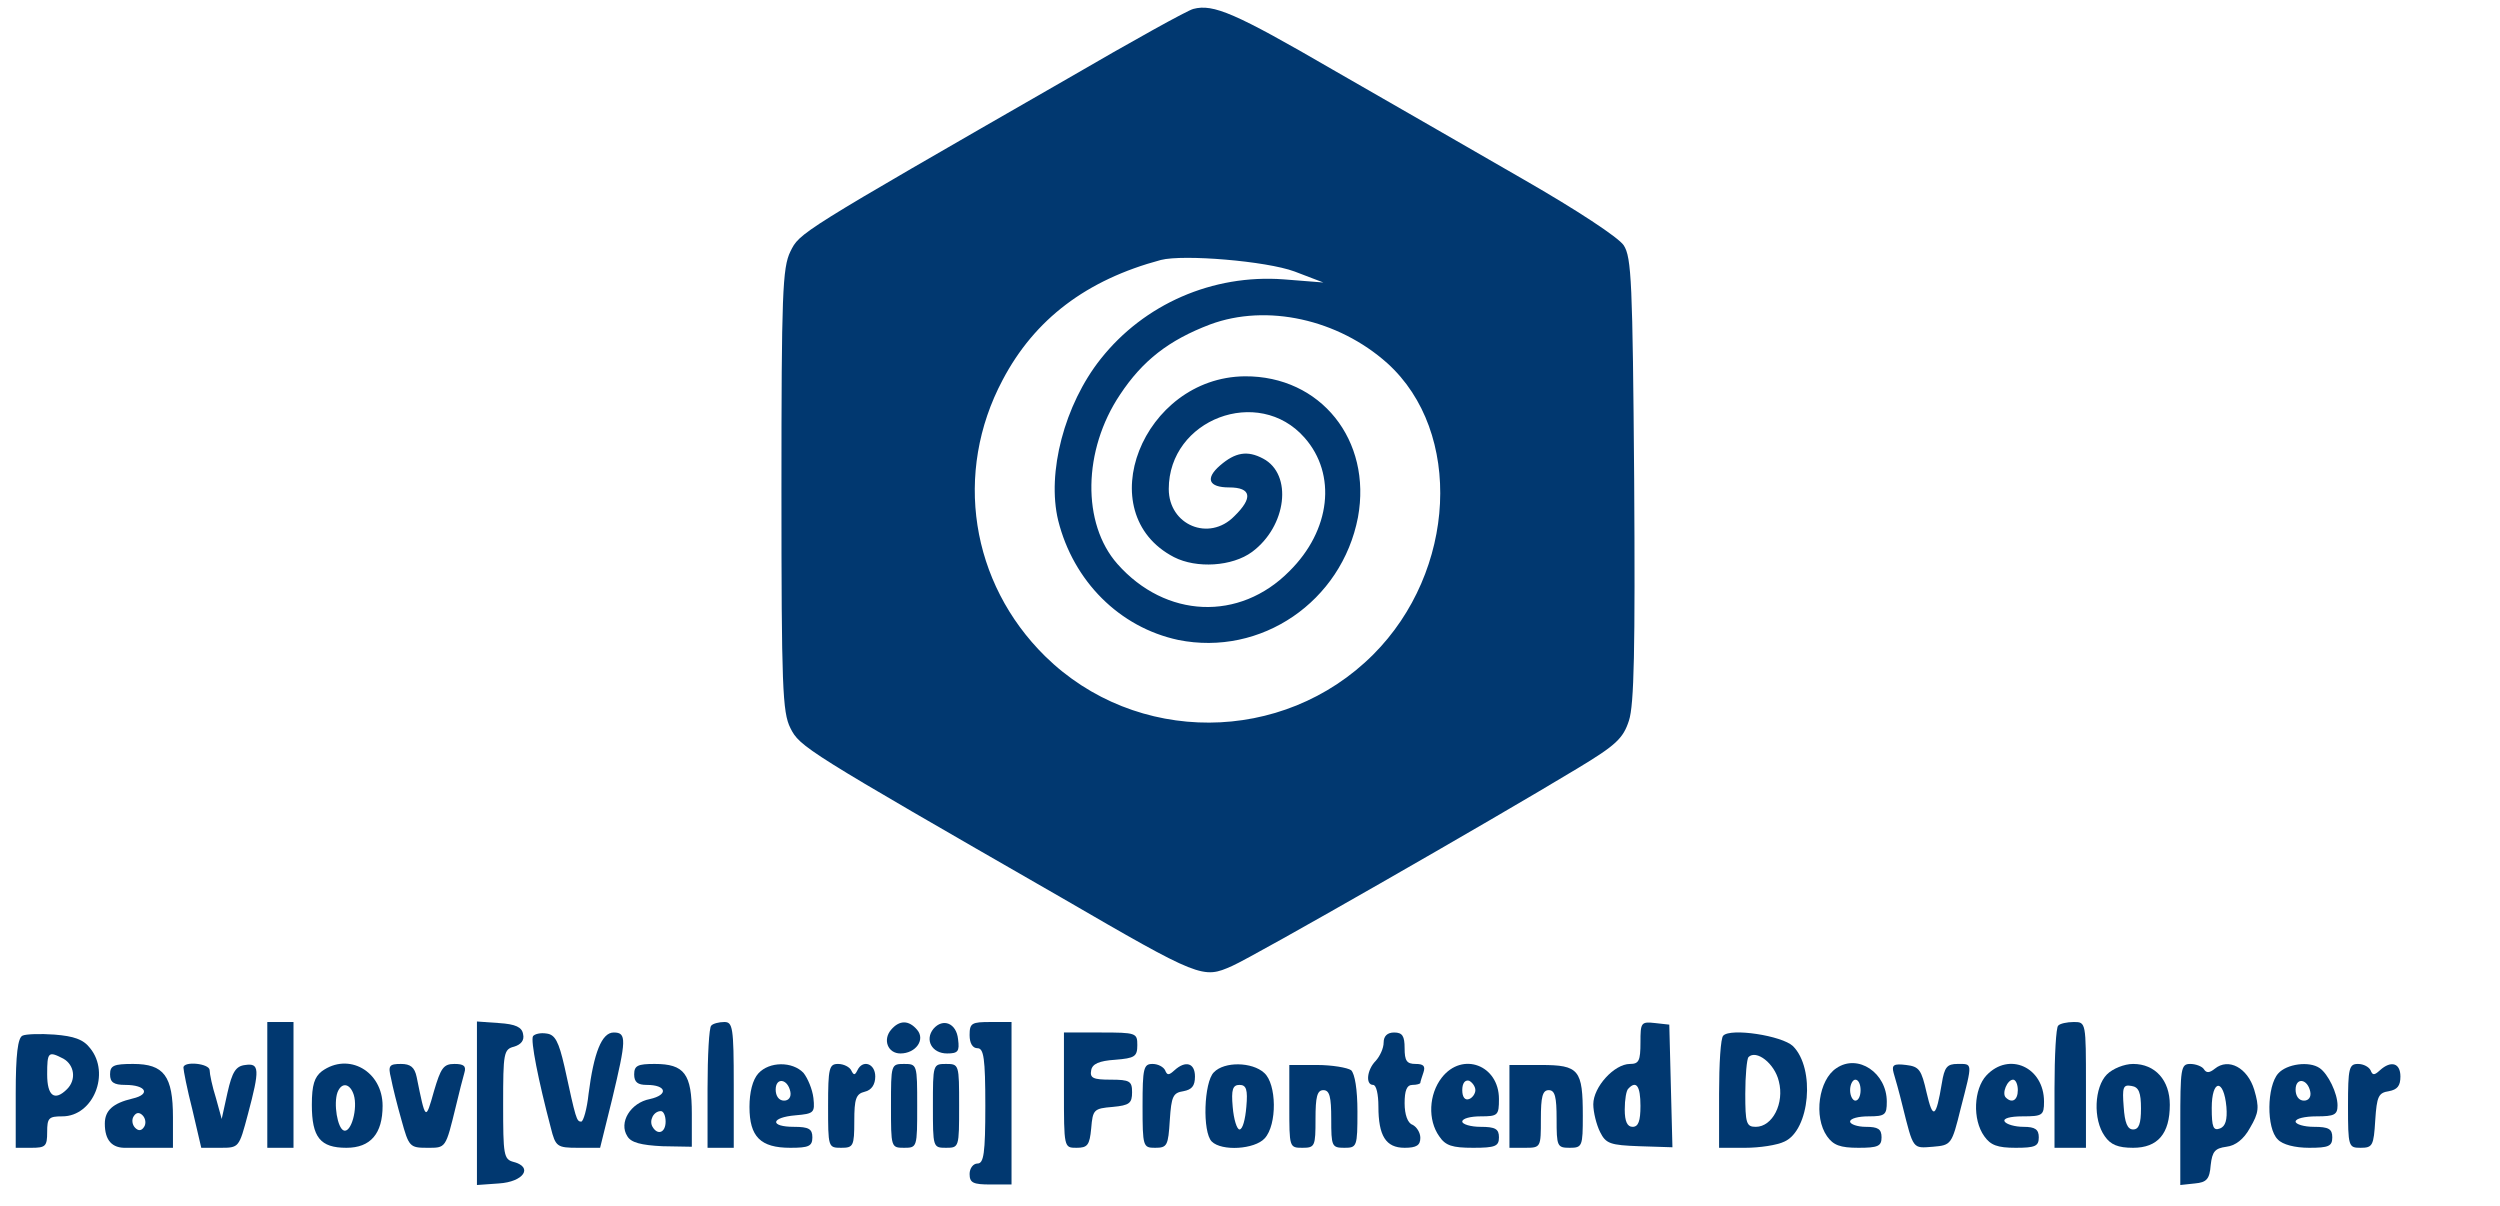
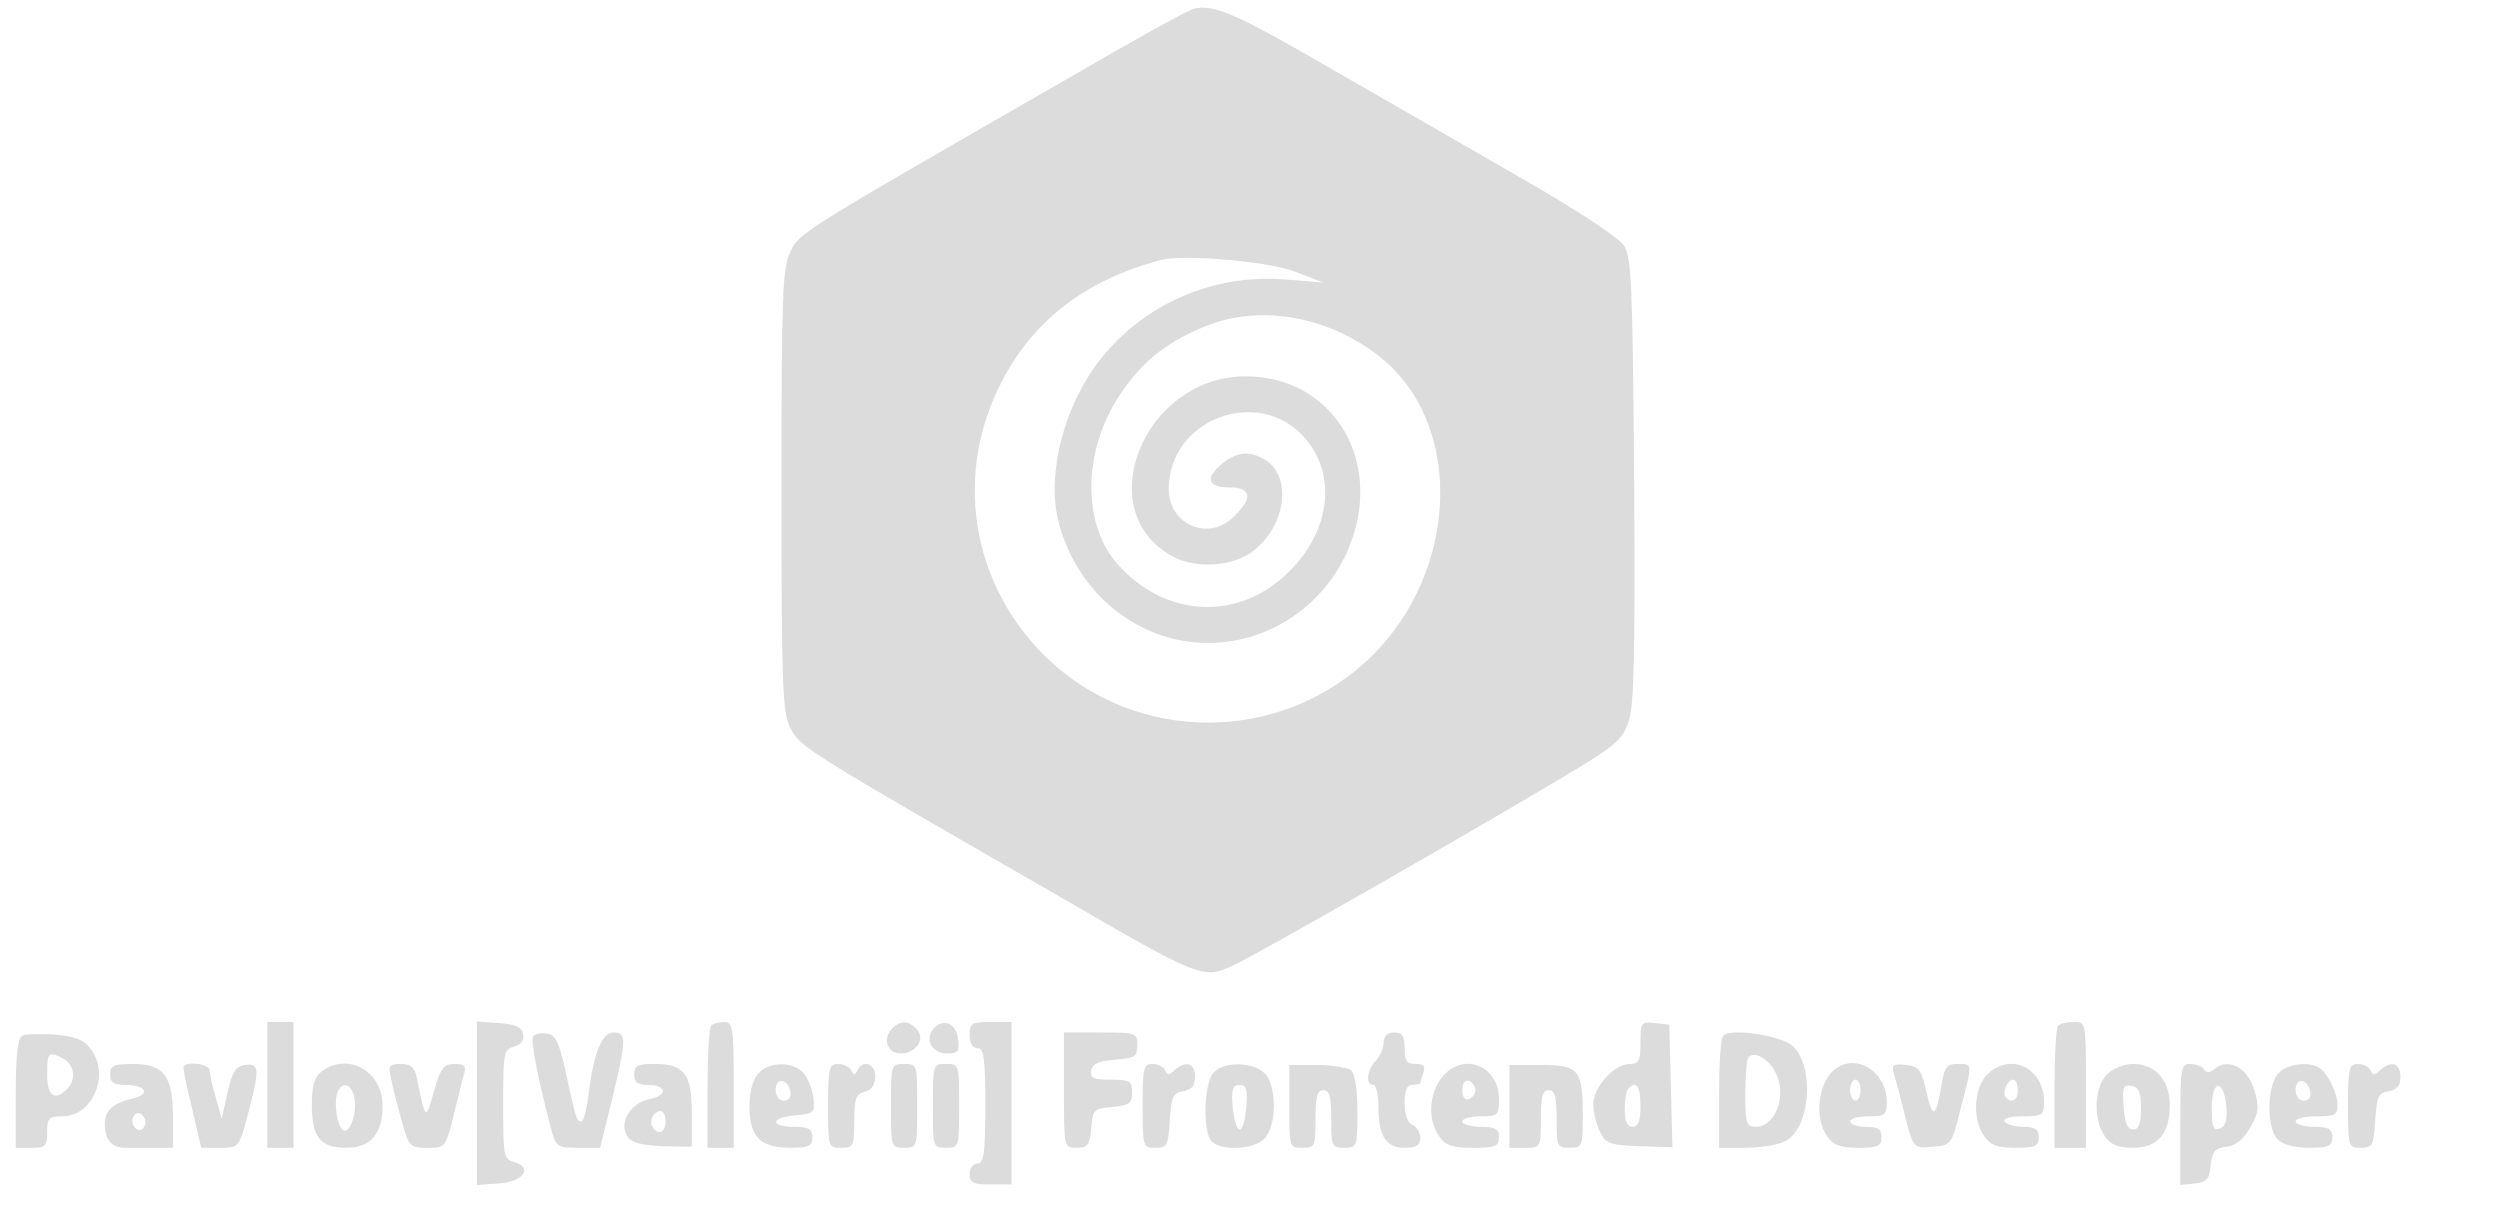
<svg xmlns="http://www.w3.org/2000/svg" version="1.0" width="477pt" height="230pt" viewBox="0 0 477 230" preserveAspectRatio="xMidYMid meet">
-   <g transform="translate(0,230) scale(0.1,-0.1)" fill="#013870" stroke="none">
+   <g transform="translate(0,230) scale(0.1,-0.1)" fill="#DCDCDC" stroke="none">
    <path d="M2277 2283 c-10 -2 -118 -62 -240 -133 -517 -297 -511 -294 -529 -330 -15 -31 -17 -80 -17 -455 0 -376 2 -424 17 -454 18 -36 27 -42 516 -323 267 -155 271 -156 327 -131 43 19 492 276 659 377 73 44 87 57 98 91 10 30 12 137 10 460 -3 377 -5 424 -20 447 -10 15 -89 67 -190 125 -95 55 -259 149 -365 210 -186 108 -228 126 -266 116z m193 -501 l55 -21 -76 6 c-135 10 -266 -47 -349 -152 -69 -87 -103 -217 -81 -308 29 -116 117 -204 229 -228 158 -32 312 73 343 234 27 147 -71 270 -216 269 -195 -2 -297 -261 -135 -345 43 -22 111 -18 149 10 66 49 78 148 21 178 -30 16 -53 12 -82 -13 -29 -25 -22 -42 17 -42 43 0 46 -20 10 -55 -48 -49 -125 -17 -125 52 0 133 171 198 259 98 62 -70 50 -177 -29 -255 -95 -96 -236 -90 -328 14 -68 77 -66 217 5 323 43 65 93 104 172 134 108 40 244 10 338 -74 145 -131 132 -397 -27 -556 -172 -172 -453 -173 -626 -3 -142 140 -175 350 -81 527 61 116 160 191 302 229 43 11 201 -2 255 -22z" />
    <path d="M510 230 l0 -120 25 0 25 0 0 120 0 120 -25 0 -25 0 0 -120z" />
    <path d="M910 195 l0 -156 42 3 c47 3 66 31 28 41 -19 5 -20 13 -20 110 0 98 1 105 21 110 13 4 20 12 17 24 -2 13 -14 19 -46 21 l-42 3 0 -156z" />
    <path d="M1357 343 c-4 -3 -7 -57 -7 -120 l0 -113 25 0 25 0 0 120 c0 110 -2 120 -18 120 -10 0 -22 -3 -25 -7z" />
    <path d="M1700 335 c-16 -19 -6 -45 18 -45 29 0 48 26 32 45 -16 19 -34 19 -50 0z" />
    <path d="M1781 337 c-17 -21 -3 -47 26 -47 21 0 24 4 21 27 -3 31 -29 41 -47 20z" />
    <path d="M1850 325 c0 -16 6 -25 15 -25 12 0 15 -19 15 -110 0 -91 -3 -110 -15 -110 -8 0 -15 -9 -15 -20 0 -17 7 -20 40 -20 l40 0 0 155 0 155 -40 0 c-36 0 -40 -2 -40 -25z" />
    <path d="M3130 311 c0 -35 -3 -41 -20 -41 -30 0 -70 -44 -70 -77 0 -15 6 -39 13 -53 11 -22 19 -25 75 -27 l63 -2 -3 117 -3 117 -27 3 c-27 3 -28 1 -28 -37z m0 -121 c0 -29 -4 -40 -15 -40 -10 0 -15 10 -15 33 0 19 3 37 7 40 15 16 23 5 23 -33z" />
    <path d="M3927 343 c-4 -3 -7 -57 -7 -120 l0 -113 30 0 30 0 0 120 c0 119 0 120 -23 120 -13 0 -27 -3 -30 -7z" />
    <path d="M43 324 c-9 -4 -13 -36 -13 -110 l0 -104 30 0 c27 0 30 3 30 30 0 27 3 30 29 30 59 0 92 82 53 130 -13 17 -31 23 -68 26 -27 2 -55 1 -61 -2z m78 -44 c21 -12 25 -40 7 -58 -24 -24 -38 -13 -38 28 0 43 2 45 31 30z" />
    <path d="M1017 323 c-5 -8 10 -84 34 -175 9 -36 12 -38 52 -38 l42 0 23 93 c27 113 28 127 3 127 -23 0 -38 -39 -48 -117 -3 -29 -10 -53 -14 -53 -9 0 -10 4 -32 105 -11 48 -18 61 -34 63 -12 2 -23 -1 -26 -5z" />
    <path d="M2030 220 c0 -110 0 -110 24 -110 21 0 25 5 28 37 3 36 5 38 41 41 32 3 37 7 37 28 0 21 -4 24 -41 24 -33 0 -40 3 -37 18 2 12 15 18 46 20 37 3 42 6 42 28 0 23 -2 24 -70 24 l-70 0 0 -110z" />
    <path d="M2640 311 c0 -11 -7 -26 -15 -35 -17 -17 -20 -46 -5 -46 6 0 10 -18 10 -41 0 -56 14 -79 50 -79 23 0 30 5 30 19 0 10 -7 21 -15 25 -9 3 -15 19 -15 41 0 24 4 35 15 35 8 0 15 2 15 4 0 2 3 11 6 20 4 12 0 16 -15 16 -17 0 -21 6 -21 30 0 23 -4 30 -20 30 -13 0 -20 -7 -20 -19z" />
    <path d="M3288 324 c-5 -4 -8 -54 -8 -111 l0 -103 50 0 c27 0 61 5 75 12 48 22 59 139 16 182 -21 20 -119 35 -133 20z m106 -87 c11 -42 -12 -87 -44 -87 -18 0 -20 7 -20 63 0 35 3 66 6 70 15 15 50 -12 58 -46z" />
    <path d="M210 250 c0 -15 7 -20 29 -20 40 0 49 -18 14 -26 -38 -9 -53 -23 -53 -48 0 -32 14 -47 41 -46 13 0 39 0 57 0 l32 0 0 58 c0 79 -17 102 -76 102 -37 0 -44 -3 -44 -20z m65 -100 c-5 -8 -11 -8 -17 -2 -6 6 -7 16 -3 22 5 8 11 8 17 2 6 -6 7 -16 3 -22z" />
    <path d="M350 263 c0 -5 7 -41 17 -80 l17 -73 36 0 c36 0 36 0 53 64 23 86 22 98 -5 94 -18 -2 -25 -13 -34 -53 l-11 -50 -11 40 c-7 22 -12 46 -12 53 0 13 -50 18 -50 5z" />
    <path d="M614 256 c-14 -11 -19 -26 -19 -64 0 -62 16 -82 66 -82 46 0 69 27 69 80 0 66 -65 103 -116 66z m61 -45 c8 -26 -5 -73 -19 -68 -12 4 -20 51 -12 73 8 20 24 17 31 -5z" />
    <path d="M746 243 c3 -16 12 -52 20 -80 14 -51 16 -53 49 -53 36 0 35 -2 55 80 6 25 13 53 16 63 4 13 -1 17 -19 17 -21 0 -26 -8 -39 -52 -16 -57 -16 -57 -33 27 -4 19 -12 25 -30 25 -22 0 -25 -3 -19 -27z" />
    <path d="M1210 250 c0 -15 7 -20 24 -20 38 0 42 -19 6 -27 -37 -7 -60 -45 -43 -71 7 -12 26 -17 67 -19 l56 -1 0 63 c0 76 -14 95 -71 95 -32 0 -39 -3 -39 -20z m60 -90 c0 -21 -15 -27 -25 -10 -7 12 2 30 16 30 5 0 9 -9 9 -20z" />
    <path d="M1447 252 c-11 -12 -17 -36 -17 -64 0 -57 21 -78 78 -78 35 0 42 3 42 20 0 16 -7 20 -35 20 -47 0 -45 18 3 22 35 3 37 5 34 33 -2 17 -11 38 -19 48 -21 22 -65 22 -86 -1z m61 -35 c2 -10 -3 -17 -12 -17 -10 0 -16 9 -16 21 0 24 23 21 28 -4z" />
    <path d="M1580 190 c0 -79 0 -80 25 -80 23 0 25 3 25 51 0 42 3 52 20 56 13 3 20 14 20 29 0 25 -24 33 -34 12 -5 -10 -7 -10 -12 0 -3 6 -14 12 -25 12 -17 0 -19 -8 -19 -80z" />
    <path d="M1700 190 c0 -79 0 -80 25 -80 25 0 25 1 25 80 0 79 0 80 -25 80 -25 0 -25 -1 -25 -80z" />
    <path d="M1780 190 c0 -79 0 -80 25 -80 25 0 25 1 25 80 0 79 0 80 -25 80 -25 0 -25 -1 -25 -80z" />
    <path d="M2180 190 c0 -78 1 -80 24 -80 23 0 25 4 28 53 3 45 6 52 26 55 16 3 22 10 22 28 0 26 -18 31 -39 12 -11 -10 -14 -10 -18 0 -3 6 -13 12 -24 12 -17 0 -19 -8 -19 -80z" />
    <path d="M2316 254 c-19 -19 -22 -114 -4 -132 19 -19 82 -15 101 6 24 26 23 104 -1 125 -23 21 -76 22 -96 1z m62 -66 c-2 -24 -7 -43 -13 -43 -5 0 -11 19 -13 43 -3 33 0 42 13 42 13 0 16 -9 13 -42z" />
    <path d="M2460 189 c0 -78 0 -79 25 -79 24 0 25 3 25 55 0 42 3 55 15 55 12 0 15 -13 15 -55 0 -52 1 -55 25 -55 24 0 25 2 25 69 0 43 -5 72 -12 79 -7 5 -37 10 -65 10 l-53 0 0 -79z" />
    <path d="M2751 244 c-25 -32 -27 -81 -5 -112 12 -18 25 -22 65 -22 42 0 49 3 49 20 0 16 -7 20 -35 20 -19 0 -35 5 -35 10 0 6 16 10 35 10 33 0 35 2 35 33 0 65 -70 91 -109 41z m64 -24 c0 -7 -6 -15 -12 -17 -8 -3 -13 4 -13 17 0 13 5 20 13 18 6 -3 12 -11 12 -18z" />
    <path d="M2880 189 l0 -79 30 0 c30 0 30 1 30 55 0 42 3 55 15 55 12 0 15 -13 15 -55 0 -52 1 -55 25 -55 24 0 25 3 25 61 0 88 -7 97 -80 97 l-60 0 0 -79z" />
    <path d="M3504 262 c-34 -22 -44 -93 -18 -130 12 -17 25 -22 60 -22 37 0 44 3 44 20 0 16 -7 20 -30 20 -16 0 -30 5 -30 10 0 6 16 10 35 10 32 0 35 3 35 28 0 55 -55 92 -96 64z m46 -42 c0 -11 -4 -20 -10 -20 -5 0 -10 9 -10 20 0 11 5 20 10 20 6 0 10 -9 10 -20z" />
    <path d="M3613 253 c3 -10 11 -38 17 -63 21 -84 19 -81 58 -78 35 3 36 4 53 73 23 89 23 85 -6 85 -20 0 -25 -6 -30 -37 -11 -66 -17 -70 -29 -18 -10 44 -14 50 -39 53 -24 3 -28 0 -24 -15z" />
    <path d="M3790 248 c-24 -26 -27 -84 -4 -116 12 -17 25 -22 60 -22 37 0 44 3 44 20 0 15 -7 20 -29 20 -17 0 -33 5 -36 10 -4 6 10 10 34 10 38 0 41 2 41 28 0 66 -67 96 -110 50z m60 -28 c0 -19 -11 -26 -23 -14 -8 8 3 34 14 34 5 0 9 -9 9 -20z" />
    <path d="M4020 250 c-24 -24 -27 -86 -4 -118 11 -16 25 -22 54 -22 47 0 70 27 70 82 0 47 -28 78 -70 78 -17 0 -39 -9 -50 -20z m65 -65 c0 -29 -4 -40 -15 -40 -11 0 -16 13 -18 43 -3 38 -1 43 15 40 14 -2 18 -13 18 -43z" />
    <path d="M4160 154 l0 -115 28 3 c22 2 28 8 30 35 3 26 8 32 30 35 17 2 33 14 45 36 17 29 18 39 8 73 -13 42 -49 61 -75 40 -10 -8 -16 -9 -21 -1 -3 5 -15 10 -26 10 -18 0 -19 -8 -19 -116z m88 34 c2 -25 -2 -37 -12 -41 -13 -5 -16 2 -16 39 0 55 23 57 28 2z" />
    <path d="M4347 252 c-22 -24 -23 -105 -1 -126 9 -10 33 -16 60 -16 37 0 44 3 44 20 0 16 -7 20 -35 20 -19 0 -35 5 -35 10 0 6 18 10 40 10 34 0 40 3 40 21 0 23 -18 60 -34 71 -20 14 -63 8 -79 -10z m61 -35 c2 -10 -3 -17 -12 -17 -10 0 -16 9 -16 21 0 24 23 21 28 -4z" />
    <path d="M4480 190 c0 -78 1 -80 24 -80 23 0 25 4 28 53 3 45 6 52 26 55 16 3 22 10 22 28 0 26 -18 31 -39 12 -11 -10 -14 -10 -18 0 -3 6 -13 12 -24 12 -17 0 -19 -8 -19 -80z" />
  </g>
</svg>
